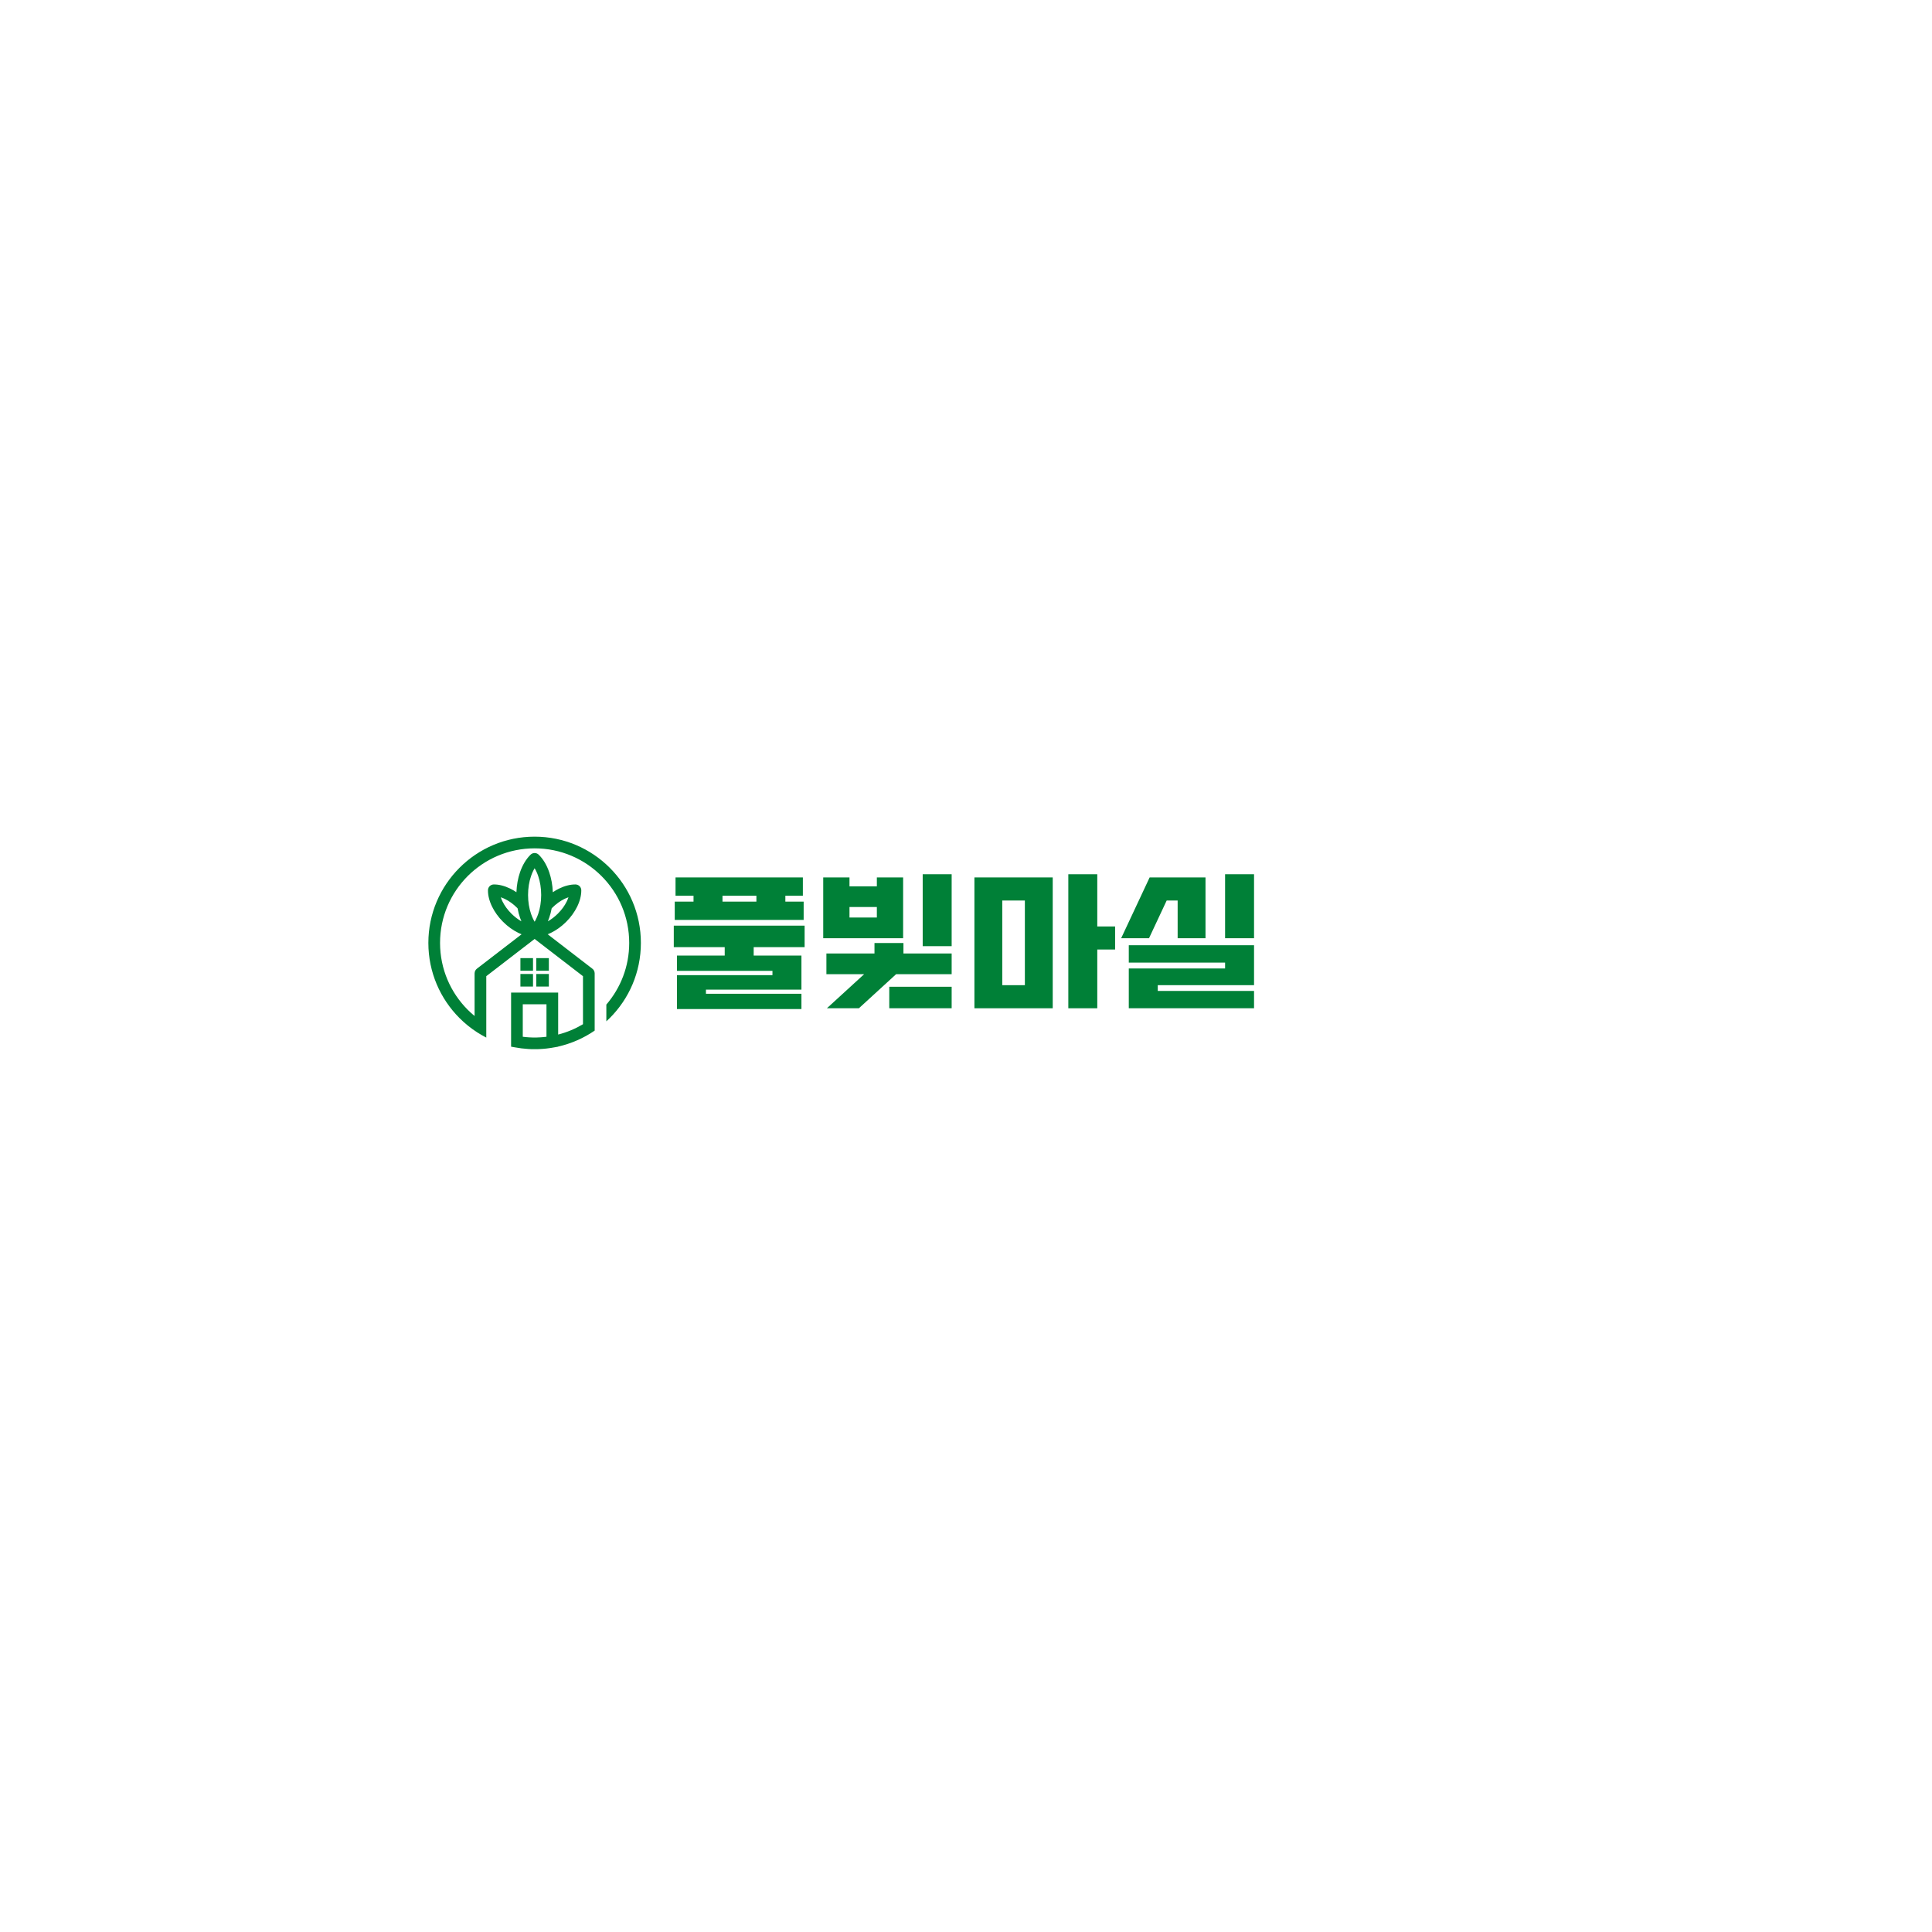
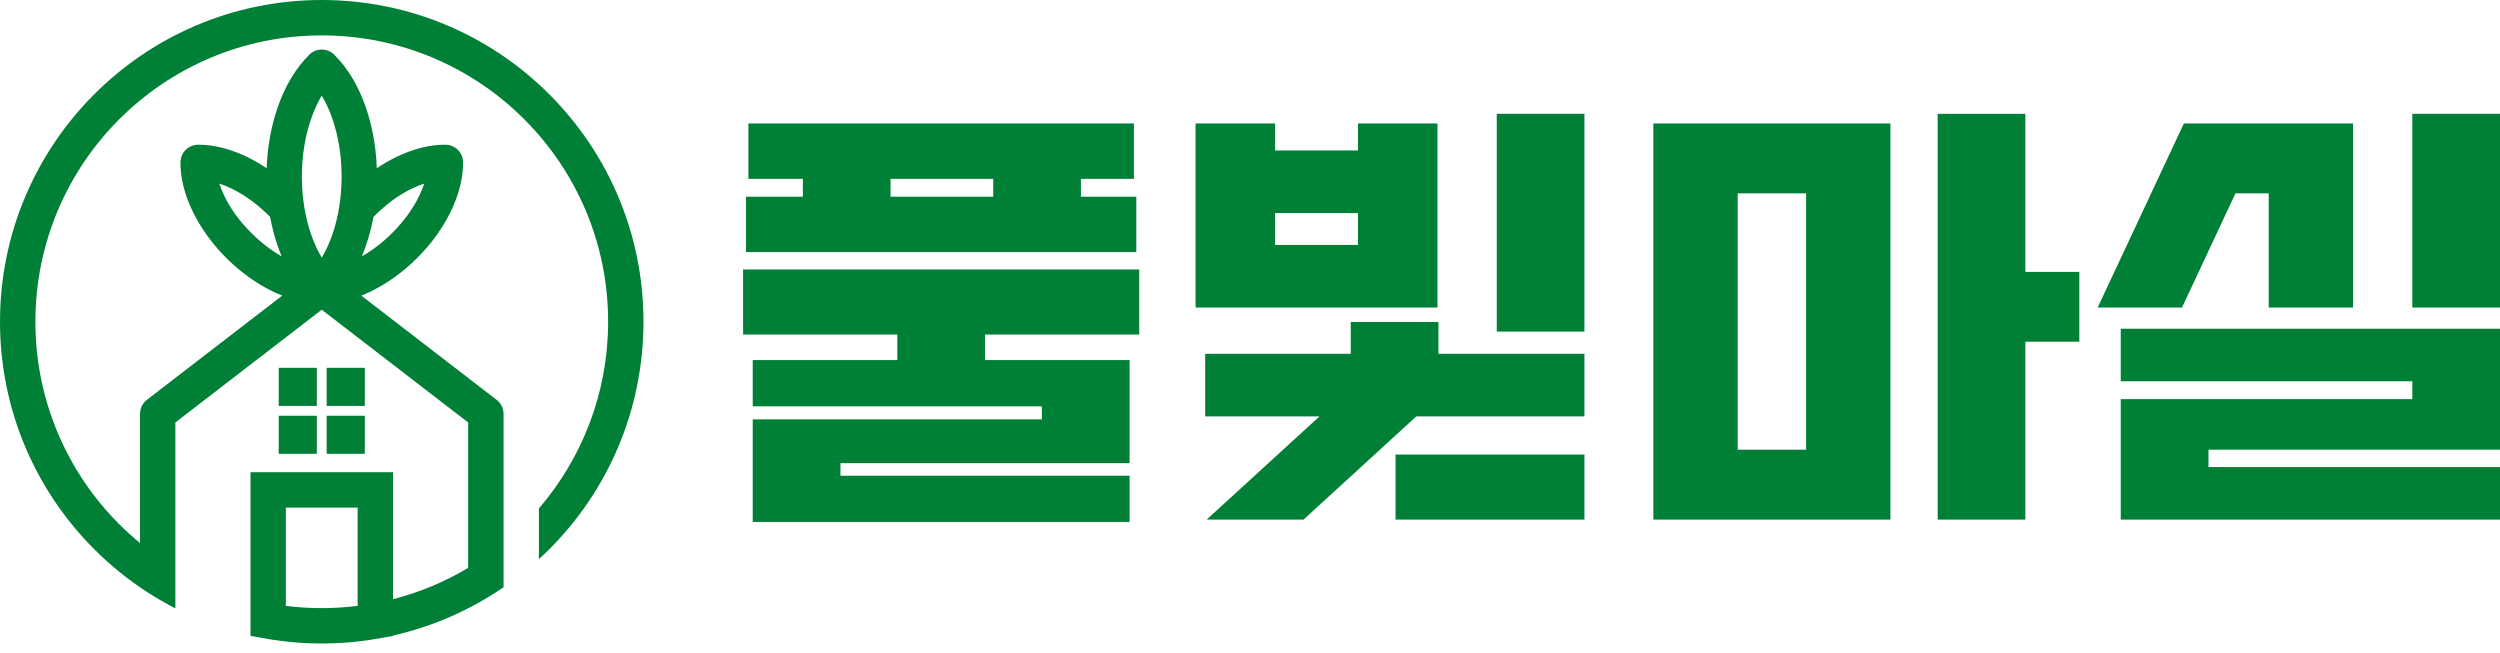
- <svg xmlns="http://www.w3.org/2000/svg" width="500" zoomAndPan="magnify" viewBox="0 0 375 375" height="500" preserveAspectRatio="xMidYMid meet" version="1.0">
-   <defs>
-     <g />
-     <clipPath id="ea2f4ca703">
-       <path d="M 83.145 162.395 L 124.395 162.395 L 124.395 203.645 L 83.145 203.645 Z M 83.145 162.395 " clip-rule="nonzero" />
-     </clipPath>
-   </defs>
-   <g clip-path="url(#ea2f4ca703)">
-     <path fill="#008037" d="M 103.77 162.395 C 109.465 162.395 114.625 164.703 118.355 168.438 C 122.09 172.168 124.395 177.324 124.395 183.02 C 124.395 188.715 122.09 193.875 118.355 197.605 C 118.141 197.82 117.918 198.031 117.691 198.238 L 117.691 194.988 C 120.457 191.77 122.129 187.59 122.129 183.02 C 122.129 177.949 120.074 173.359 116.75 170.039 C 113.43 166.719 108.84 164.664 103.77 164.664 C 98.703 164.664 94.113 166.719 90.789 170.039 C 87.469 173.359 85.414 177.949 85.414 183.02 C 85.414 188.09 87.469 192.68 90.789 196 C 91.215 196.422 91.652 196.824 92.117 197.203 L 92.117 188.926 L 92.121 188.926 C 92.121 188.586 92.273 188.254 92.559 188.027 L 101.238 181.344 C 101.023 181.262 100.809 181.168 100.598 181.062 C 99.578 180.562 98.562 179.844 97.645 178.926 C 96.73 178.016 96.008 176.992 95.512 175.977 C 94.977 174.883 94.699 173.781 94.715 172.789 C 94.719 172.176 95.219 171.684 95.832 171.672 C 96.824 171.66 97.922 171.938 99.016 172.469 C 99.426 172.672 99.836 172.906 100.238 173.18 C 100.289 171.781 100.535 170.465 100.934 169.305 C 101.414 167.91 102.121 166.73 102.984 165.891 C 103.422 165.465 104.121 165.465 104.559 165.891 L 104.562 165.895 C 105.422 166.73 106.129 167.91 106.605 169.305 C 107.004 170.465 107.25 171.781 107.301 173.18 C 107.703 172.906 108.117 172.672 108.523 172.469 C 109.617 171.938 110.723 171.66 111.711 171.672 C 112.328 171.684 112.82 172.18 112.828 172.789 C 112.84 173.781 112.566 174.883 112.031 175.977 C 111.531 176.992 110.812 178.016 109.895 178.926 C 108.98 179.844 107.961 180.562 106.945 181.062 C 106.73 181.168 106.516 181.262 106.305 181.344 L 114.91 187.973 C 115.219 188.176 115.426 188.527 115.426 188.926 L 115.426 200.039 C 113.312 201.488 110.918 202.555 108.34 203.137 L 108.34 203.16 L 107.582 203.293 C 107.105 203.383 106.621 203.457 106.133 203.512 L 106.105 203.516 L 106.078 203.516 L 106.047 203.52 L 105.906 203.535 L 105.852 203.543 L 105.793 203.547 L 105.766 203.551 L 105.734 203.551 L 105.707 203.555 L 105.594 203.566 L 105.566 203.57 L 105.508 203.57 L 105.426 203.582 L 105.398 203.582 L 105.367 203.586 L 105.312 203.586 L 105.281 203.59 L 105.254 203.594 L 105.227 203.594 L 105.199 203.598 L 105.172 203.598 L 105.141 203.602 L 105.113 203.602 L 105.059 203.605 L 105.027 203.605 L 105 203.609 L 104.969 203.609 L 104.941 203.613 L 104.914 203.613 L 104.898 203.617 L 104.859 203.617 L 104.828 203.621 L 104.715 203.621 L 104.707 203.625 L 104.656 203.625 L 104.629 203.629 L 104.57 203.629 L 104.543 203.633 L 104.488 203.633 L 104.461 203.637 L 104.258 203.637 L 104.238 203.641 L 104.113 203.641 L 104.059 203.645 L 103.477 203.645 L 103.453 203.641 L 103.312 203.641 L 103.281 203.637 L 103.086 203.637 L 103 203.633 L 102.984 203.633 L 102.969 203.629 L 102.941 203.629 L 102.883 203.625 L 102.855 203.625 L 102.828 203.621 L 102.738 203.621 C 102.652 203.617 102.566 203.609 102.484 203.605 C 101.609 203.551 100.754 203.445 99.914 203.285 L 99.203 203.16 L 99.203 192.664 L 108.34 192.664 L 108.34 200.805 C 110.055 200.367 111.672 199.684 113.156 198.801 L 113.156 189.477 L 103.77 182.25 L 94.387 189.477 L 94.387 201.395 C 93.793 201.086 93.215 200.754 92.656 200.398 L 92.641 200.387 L 92.629 200.383 L 92.625 200.379 C 91.379 199.578 90.227 198.645 89.188 197.605 C 85.457 193.875 83.145 188.715 83.145 183.02 C 83.145 177.324 85.457 172.168 89.188 168.438 C 92.922 164.703 98.074 162.395 103.77 162.395 Z M 101.227 185.973 L 103.457 185.973 L 103.457 188.418 L 101.012 188.418 L 101.012 185.973 Z M 104.297 185.973 L 106.531 185.973 L 106.531 188.418 L 104.086 188.418 L 104.086 185.973 Z M 106.531 189.258 L 106.531 191.488 L 104.086 191.488 L 104.086 189.047 L 106.531 189.047 Z M 103.246 191.488 L 101.012 191.488 L 101.012 189.047 L 103.457 189.047 L 103.457 191.488 Z M 101.469 201.234 C 101.656 201.258 101.84 201.277 102.027 201.297 L 102.051 201.297 L 102.059 201.301 L 102.09 201.301 L 102.113 201.305 L 102.145 201.305 L 102.164 201.309 L 102.172 201.309 L 102.27 201.316 L 102.293 201.32 L 102.297 201.32 L 102.32 201.324 L 102.391 201.324 L 102.418 201.328 L 102.445 201.328 L 102.469 201.332 L 102.48 201.332 L 102.496 201.336 L 102.52 201.336 L 102.539 201.34 L 102.621 201.34 L 102.645 201.344 L 102.672 201.344 L 102.695 201.348 L 102.746 201.348 L 102.773 201.352 L 102.797 201.352 L 102.824 201.355 L 102.848 201.355 L 102.875 201.359 L 103 201.359 L 103.027 201.363 L 103.078 201.363 L 103.105 201.367 L 103.18 201.367 L 103.207 201.371 L 103.309 201.371 L 103.328 201.375 L 104.207 201.375 L 104.234 201.371 L 104.336 201.371 L 104.344 201.367 L 104.387 201.367 L 104.465 201.363 L 104.516 201.363 L 104.539 201.359 C 104.629 201.359 104.715 201.355 104.805 201.348 L 104.82 201.348 L 104.949 201.34 L 104.953 201.34 C 105.105 201.328 105.258 201.32 105.41 201.305 C 105.629 201.285 105.852 201.262 106.07 201.234 L 106.07 194.934 L 101.469 194.934 Z M 103.766 178.887 L 103.77 178.906 L 103.781 178.891 L 103.785 178.883 L 103.797 178.863 L 103.797 178.859 L 103.809 178.84 L 103.816 178.832 L 103.82 178.82 L 103.832 178.801 L 103.844 178.777 L 103.852 178.77 L 103.855 178.758 L 103.867 178.742 L 103.871 178.734 L 103.883 178.715 L 103.891 178.691 L 103.902 178.68 L 103.918 178.648 L 103.953 178.582 L 103.965 178.559 L 103.969 178.555 L 104 178.492 L 104 178.488 C 104.172 178.156 104.328 177.785 104.465 177.391 C 104.832 176.316 105.043 175.059 105.043 173.719 C 105.043 172.371 104.832 171.117 104.465 170.043 C 104.273 169.477 104.039 168.969 103.77 168.527 C 103.504 168.969 103.27 169.477 103.078 170.043 C 102.707 171.117 102.496 172.371 102.496 173.719 C 102.496 175.059 102.707 176.316 103.078 177.391 C 103.191 177.715 103.312 178.023 103.453 178.312 L 103.461 178.332 L 103.465 178.332 L 103.473 178.355 L 103.477 178.363 L 103.488 178.379 L 103.492 178.395 L 103.523 178.457 L 103.531 178.469 L 103.539 178.488 L 103.543 178.492 L 103.574 178.555 L 103.574 178.559 L 103.59 178.582 L 103.594 178.586 L 103.609 178.617 L 103.613 178.629 L 103.625 178.648 L 103.637 178.672 L 103.645 178.68 L 103.648 178.691 L 103.66 178.711 L 103.664 178.715 L 103.711 178.801 L 103.73 178.832 L 103.73 178.84 L 103.746 178.859 L 103.746 178.863 L 103.758 178.883 Z M 98.023 174.5 C 97.746 174.363 97.469 174.25 97.207 174.164 C 97.293 174.434 97.402 174.707 97.539 174.984 C 97.926 175.773 98.5 176.574 99.25 177.324 C 99.875 177.949 100.543 178.453 101.203 178.828 C 101.105 178.602 101.016 178.367 100.934 178.125 C 100.738 177.555 100.578 176.941 100.461 176.305 L 100.367 176.207 C 99.617 175.461 98.812 174.887 98.023 174.5 Z M 110 174.984 C 110.137 174.707 110.25 174.434 110.34 174.164 C 110.07 174.25 109.797 174.363 109.516 174.5 C 108.73 174.887 107.926 175.461 107.18 176.207 L 107.082 176.305 C 106.965 176.941 106.805 177.555 106.605 178.125 C 106.527 178.367 106.434 178.602 106.34 178.828 C 107.004 178.453 107.664 177.949 108.293 177.324 C 109.039 176.574 109.617 175.773 110 174.984 Z M 110 174.984 " fill-opacity="1" fill-rule="nonzero" />
-   </g>
-   <g fill="#008037" fill-opacity="1">
-     <g transform="translate(128.8044, 190.8519)">
-       <g>
-         <path d="M 8.219 1.234 L 8.219 2.039 L 26.754 2.039 L 26.754 5.004 L 2.594 5.004 L 2.594 -1.574 L 21.129 -1.574 L 21.129 -2.41 L 2.594 -2.41 L 2.594 -5.375 L 11.863 -5.375 L 11.863 -7.012 L 1.977 -7.012 L 1.977 -11.184 L 27.371 -11.184 L 27.371 -7.012 L 17.484 -7.012 L 17.484 -5.375 L 26.754 -5.375 L 26.754 1.234 Z M 2.316 -20.543 L 27.031 -20.543 L 27.031 -16.992 L 23.633 -16.992 L 23.633 -15.848 L 27.184 -15.848 L 27.184 -12.297 L 2.164 -12.297 L 2.164 -15.848 L 5.809 -15.848 L 5.809 -16.992 L 2.316 -16.992 Z M 11.43 -15.848 L 18.012 -15.848 L 18.012 -16.992 L 11.43 -16.992 Z M 11.43 -15.848 " />
-       </g>
-     </g>
-   </g>
-   <g fill="#008037" fill-opacity="1">
-     <g transform="translate(158.1505, 190.8519)">
-       <g>
-         <path d="M 1.637 -20.543 L 6.734 -20.543 L 6.734 -18.812 L 12.047 -18.812 L 12.047 -20.543 L 17.145 -20.543 L 17.145 -8.742 L 1.637 -8.742 Z M 2.254 -5.777 L 11.586 -5.777 L 11.586 -7.816 L 17.207 -7.816 L 17.207 -5.777 L 26.566 -5.777 L 26.566 -1.762 L 15.785 -1.762 L 8.559 4.852 L 2.348 4.852 L 9.578 -1.762 L 2.254 -1.762 Z M 26.566 -7.199 L 20.945 -7.199 L 20.945 -21.16 L 26.566 -21.16 Z M 14.457 0.68 L 26.566 0.68 L 26.566 4.852 L 14.457 4.852 Z M 12.047 -12.758 L 12.047 -14.797 L 6.734 -14.797 L 6.734 -12.758 Z M 12.047 -12.758 " />
-       </g>
-     </g>
-   </g>
-   <g fill="#008037" fill-opacity="1">
-     <g transform="translate(187.4966, 190.8519)">
-       <g>
-         <path d="M 16.836 -20.543 L 16.836 4.852 L 1.637 4.852 L 1.637 -20.543 Z M 25.484 -11.027 L 28.945 -11.027 L 28.945 -6.551 L 25.484 -6.551 L 25.484 4.852 L 19.863 4.852 L 19.863 -21.16 L 25.484 -21.16 Z M 7.043 -16.062 L 7.043 0.371 L 11.43 0.371 L 11.43 -16.062 Z M 7.043 -16.062 " />
-       </g>
-     </g>
-   </g>
-   <g fill="#008037" fill-opacity="1">
-     <g transform="translate(216.8427, 190.8519)">
-       <g>
-         <path d="M 26.566 -8.742 L 20.945 -8.742 L 20.945 -21.16 L 26.566 -21.16 Z M 7.879 0.371 L 7.879 1.484 L 26.566 1.484 L 26.566 4.852 L 2.254 4.852 L 2.254 -2.871 L 20.945 -2.871 L 20.945 -4.016 L 2.254 -4.016 L 2.254 -7.383 L 26.566 -7.383 L 26.566 0.371 Z M 17.145 -20.543 L 17.145 -8.742 L 11.738 -8.742 L 11.738 -16.062 L 9.609 -16.062 L 6.18 -8.742 L 0.773 -8.742 L 6.301 -20.543 Z M 17.145 -20.543 " />
-       </g>
-     </g>
-   </g>
+ <svg xmlns="http://www.w3.org/2000/svg" width="180" height="47" viewBox="0 0 180 47" fill="none">
+   <path d="M23.165 0C29.561 0 35.357 2.593 39.547 6.787C43.741 10.977 46.33 16.768 46.33 23.165C46.33 29.561 43.741 35.357 39.547 39.547C39.306 39.788 39.056 40.025 38.801 40.258V36.607C41.907 32.992 43.785 28.298 43.785 23.165C43.785 17.47 41.477 12.315 37.744 8.586C34.014 4.857 28.86 2.549 23.165 2.549C17.474 2.549 12.319 4.857 8.586 8.586C4.857 12.315 2.549 17.47 2.549 23.165C2.549 28.86 4.857 34.014 8.586 37.744C9.064 38.218 9.555 38.669 10.078 39.095V29.798H10.082C10.082 29.417 10.253 29.044 10.573 28.789L20.322 21.283C20.081 21.191 19.839 21.085 19.602 20.967C18.457 20.405 17.317 19.598 16.286 18.567C15.259 17.545 14.447 16.395 13.89 15.255C13.289 14.026 12.978 12.789 12.995 11.675C12.999 10.986 13.561 10.433 14.25 10.42C15.364 10.407 16.597 10.718 17.826 11.315C18.286 11.543 18.747 11.806 19.199 12.113C19.256 10.543 19.532 9.064 19.98 7.761C20.519 6.195 21.313 4.87 22.283 3.927C22.774 3.448 23.56 3.448 24.051 3.927L24.055 3.931C25.021 4.87 25.815 6.195 26.35 7.761C26.797 9.064 27.074 10.543 27.131 12.113C27.583 11.806 28.048 11.543 28.504 11.315C29.733 10.718 30.974 10.407 32.084 10.42C32.777 10.433 33.33 10.99 33.339 11.675C33.352 12.789 33.045 14.026 32.444 15.255C31.882 16.395 31.075 17.545 30.044 18.567C29.017 19.598 27.872 20.405 26.732 20.967C26.49 21.085 26.249 21.191 26.012 21.283L35.677 28.728C36.024 28.956 36.256 29.351 36.256 29.798V42.28C33.883 43.908 31.194 45.106 28.298 45.759V45.786L27.447 45.935C26.912 46.036 26.367 46.119 25.819 46.181L25.788 46.185H25.758L25.723 46.189L25.565 46.207L25.503 46.216L25.437 46.22L25.407 46.224H25.372L25.341 46.229L25.214 46.242L25.183 46.246H25.117L25.025 46.259H24.994L24.959 46.264H24.898L24.863 46.268L24.832 46.273H24.801L24.771 46.277H24.74L24.705 46.281H24.674L24.613 46.286H24.578L24.547 46.29H24.512L24.481 46.294H24.45L24.433 46.299H24.389L24.354 46.303H24.227L24.218 46.308H24.161L24.13 46.312H24.064L24.034 46.316H23.972L23.941 46.321H23.713L23.691 46.325H23.551L23.489 46.33H22.836L22.809 46.325H22.651L22.616 46.321H22.397L22.3 46.316H22.283L22.265 46.312H22.235L22.169 46.308H22.138L22.108 46.303H22.007C21.91 46.299 21.814 46.29 21.721 46.286C20.739 46.224 19.778 46.106 18.835 45.926L18.036 45.786V33.997H28.298V43.14C30.224 42.649 32.04 41.881 33.707 40.889V30.417L23.165 22.3L12.627 30.417V43.803C11.96 43.456 11.31 43.083 10.683 42.684L10.665 42.671L10.652 42.666L10.648 42.662C9.248 41.763 7.954 40.714 6.787 39.547C2.597 35.357 0 29.561 0 23.165C0 16.768 2.597 10.977 6.787 6.787C10.981 2.593 16.768 0 23.165 0ZM20.309 26.482H22.814V29.228H20.067V26.482H20.309ZM23.757 26.482H26.267V29.228H23.52V26.482H23.757ZM26.267 30.171V32.676H23.52V29.934H26.267V30.171ZM22.577 32.676H20.067V29.934H22.814V32.676H22.577ZM20.581 43.623C20.791 43.649 20.997 43.671 21.208 43.693H21.234L21.243 43.697H21.278L21.305 43.702H21.34L21.362 43.706H21.37L21.48 43.715L21.506 43.719H21.511L21.537 43.724H21.616L21.647 43.728H21.677L21.704 43.732H21.717L21.735 43.737H21.761L21.783 43.741H21.875L21.901 43.745H21.932L21.958 43.75H22.015L22.046 43.754H22.072L22.103 43.759H22.129L22.16 43.763H22.3L22.331 43.767H22.388L22.419 43.772H22.502L22.533 43.776H22.647L22.669 43.781H23.656L23.687 43.776H23.801L23.81 43.772H23.858L23.946 43.767H24.003L24.029 43.763C24.13 43.763 24.227 43.759 24.327 43.75H24.345L24.49 43.741H24.494C24.665 43.728 24.836 43.719 25.008 43.702C25.253 43.68 25.503 43.653 25.749 43.623V36.546H20.581V43.623ZM23.16 18.523L23.165 18.545L23.178 18.527L23.182 18.519L23.195 18.497V18.492L23.209 18.47L23.218 18.462L23.222 18.448L23.235 18.427L23.248 18.4L23.257 18.392L23.261 18.378L23.274 18.361L23.279 18.352L23.292 18.33L23.301 18.304L23.314 18.291L23.331 18.256L23.371 18.181L23.384 18.154L23.389 18.15L23.424 18.08V18.076C23.617 17.703 23.792 17.286 23.946 16.843C24.358 15.636 24.595 14.223 24.595 12.719C24.595 11.205 24.358 9.797 23.946 8.59C23.731 7.954 23.468 7.384 23.165 6.888C22.866 7.384 22.603 7.954 22.388 8.59C21.971 9.797 21.735 11.205 21.735 12.719C21.735 14.223 21.971 15.636 22.388 16.843C22.515 17.207 22.651 17.553 22.809 17.878L22.818 17.9H22.823L22.831 17.926L22.836 17.935L22.849 17.953L22.853 17.97L22.888 18.041L22.897 18.054L22.906 18.076L22.91 18.08L22.945 18.15V18.154L22.963 18.181L22.967 18.185L22.985 18.22L22.989 18.233L23.003 18.256L23.016 18.282L23.024 18.291L23.029 18.304L23.042 18.326L23.046 18.33L23.099 18.427L23.121 18.462V18.47L23.139 18.492V18.497L23.152 18.519L23.16 18.523ZM16.711 13.596C16.4 13.443 16.088 13.315 15.794 13.219C15.891 13.522 16.014 13.829 16.167 14.14C16.602 15.026 17.246 15.926 18.089 16.768C18.791 17.47 19.541 18.036 20.282 18.457C20.173 18.203 20.072 17.94 19.98 17.668C19.76 17.027 19.58 16.338 19.449 15.623L19.343 15.513C18.501 14.675 17.597 14.03 16.711 13.596ZM30.163 14.14C30.316 13.829 30.443 13.522 30.544 13.219C30.241 13.315 29.934 13.443 29.619 13.596C28.737 14.03 27.833 14.675 26.995 15.513L26.885 15.623C26.754 16.338 26.574 17.027 26.35 17.668C26.262 17.94 26.157 18.203 26.052 18.457C26.797 18.036 27.539 17.47 28.245 16.768C29.083 15.926 29.733 15.026 30.163 14.14Z" fill="#008037" />
+   <path d="M60.513 33.348V34.252H81.331V37.582H54.196V30.194H75.013V29.255H54.196V25.925H64.607V24.087H53.502V19.401H82.024V24.087H70.92V25.925H81.331V33.348H60.513ZM53.884 8.889H81.642V12.877H77.826V14.162H81.814V18.151H53.713V14.162H57.806V12.877H53.884V8.889ZM64.12 14.162H71.512V12.877H64.12V14.162Z" fill="#008037" />
+   <path d="M86.081 8.889H91.806V10.832H97.773V8.889H103.498V22.143H86.081V8.889ZM86.774 25.473H97.255V23.183H103.568V25.473H114.08V29.983H101.972L93.855 37.411H86.879L95 29.983H86.774V25.473ZM114.08 23.876H107.767V8.196H114.08V23.876ZM100.48 32.725H114.08V37.411H100.48V32.725ZM97.773 17.633V15.343H91.806V17.633H97.773Z" fill="#008037" />
+   <path d="M136.111 8.889V37.411H119.041V8.889H136.111ZM145.825 19.576H149.712V24.604H145.825V37.411H139.512V8.196H145.825V19.576ZM125.113 13.921V32.378H130.039V13.921H125.113Z" fill="#008037" />
+   <path d="M180 22.143H173.687V8.196H180V22.143ZM159.011 32.378V33.629H180V37.411H152.694V28.737H173.687V27.451H152.694V23.67H180V32.378H159.011ZM169.418 8.889V22.143H163.346V13.921H160.955L157.103 22.143H151.031L157.239 8.889H169.418Z" fill="#008037" />
</svg>
